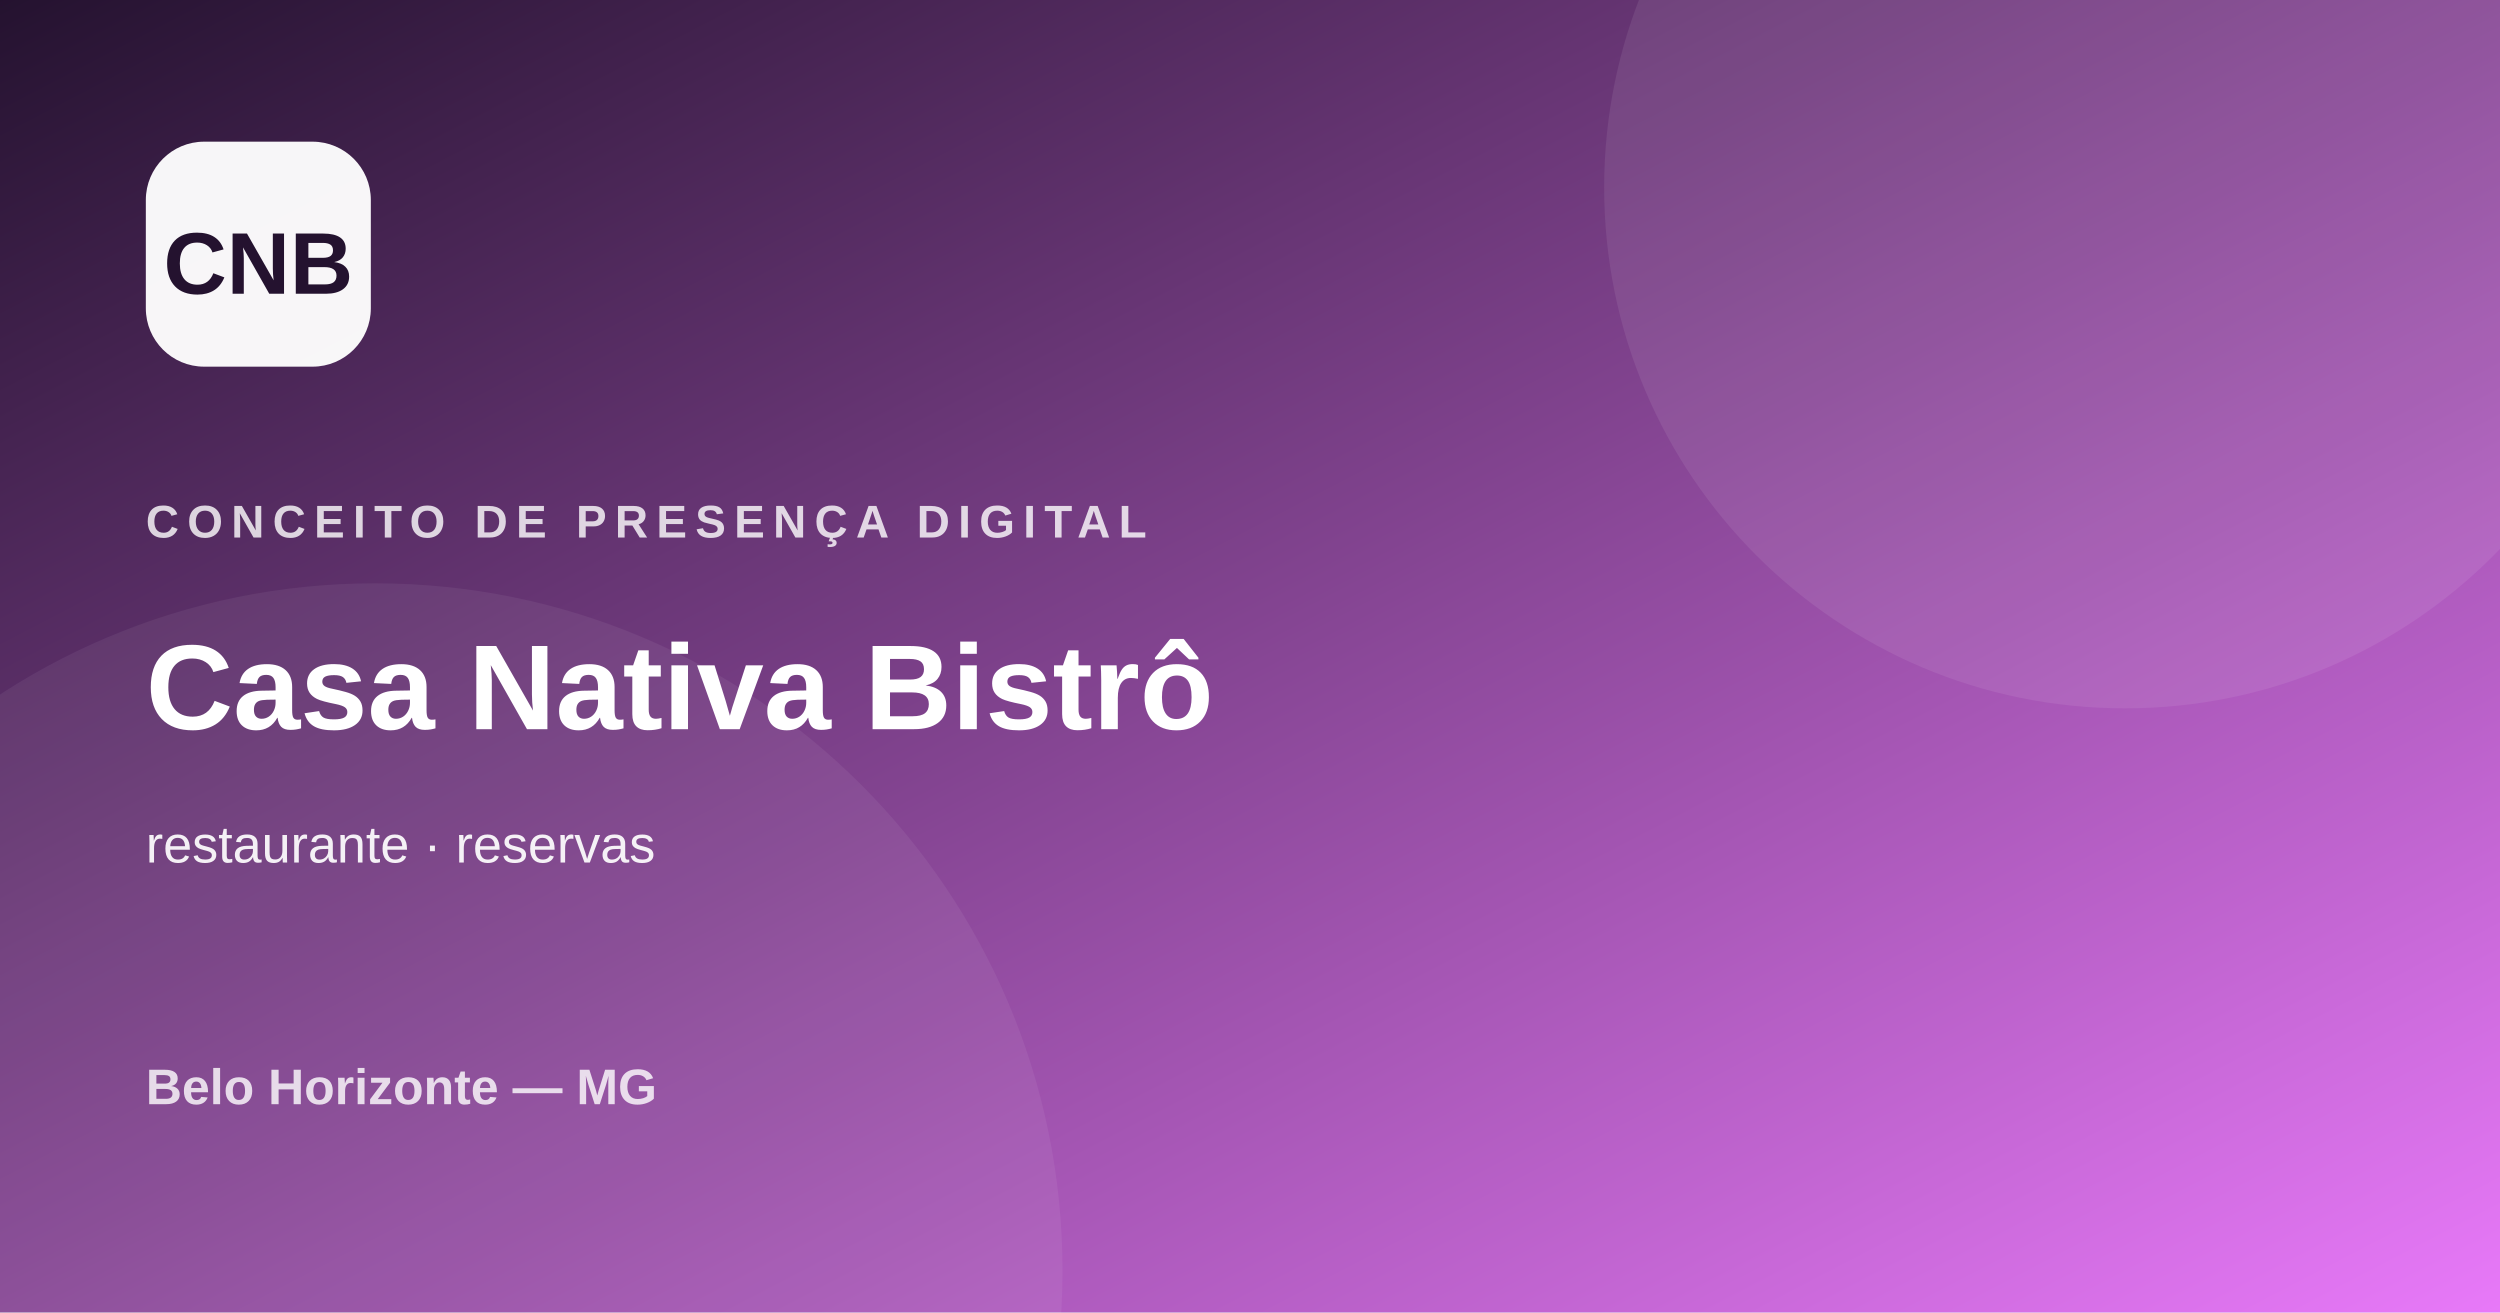
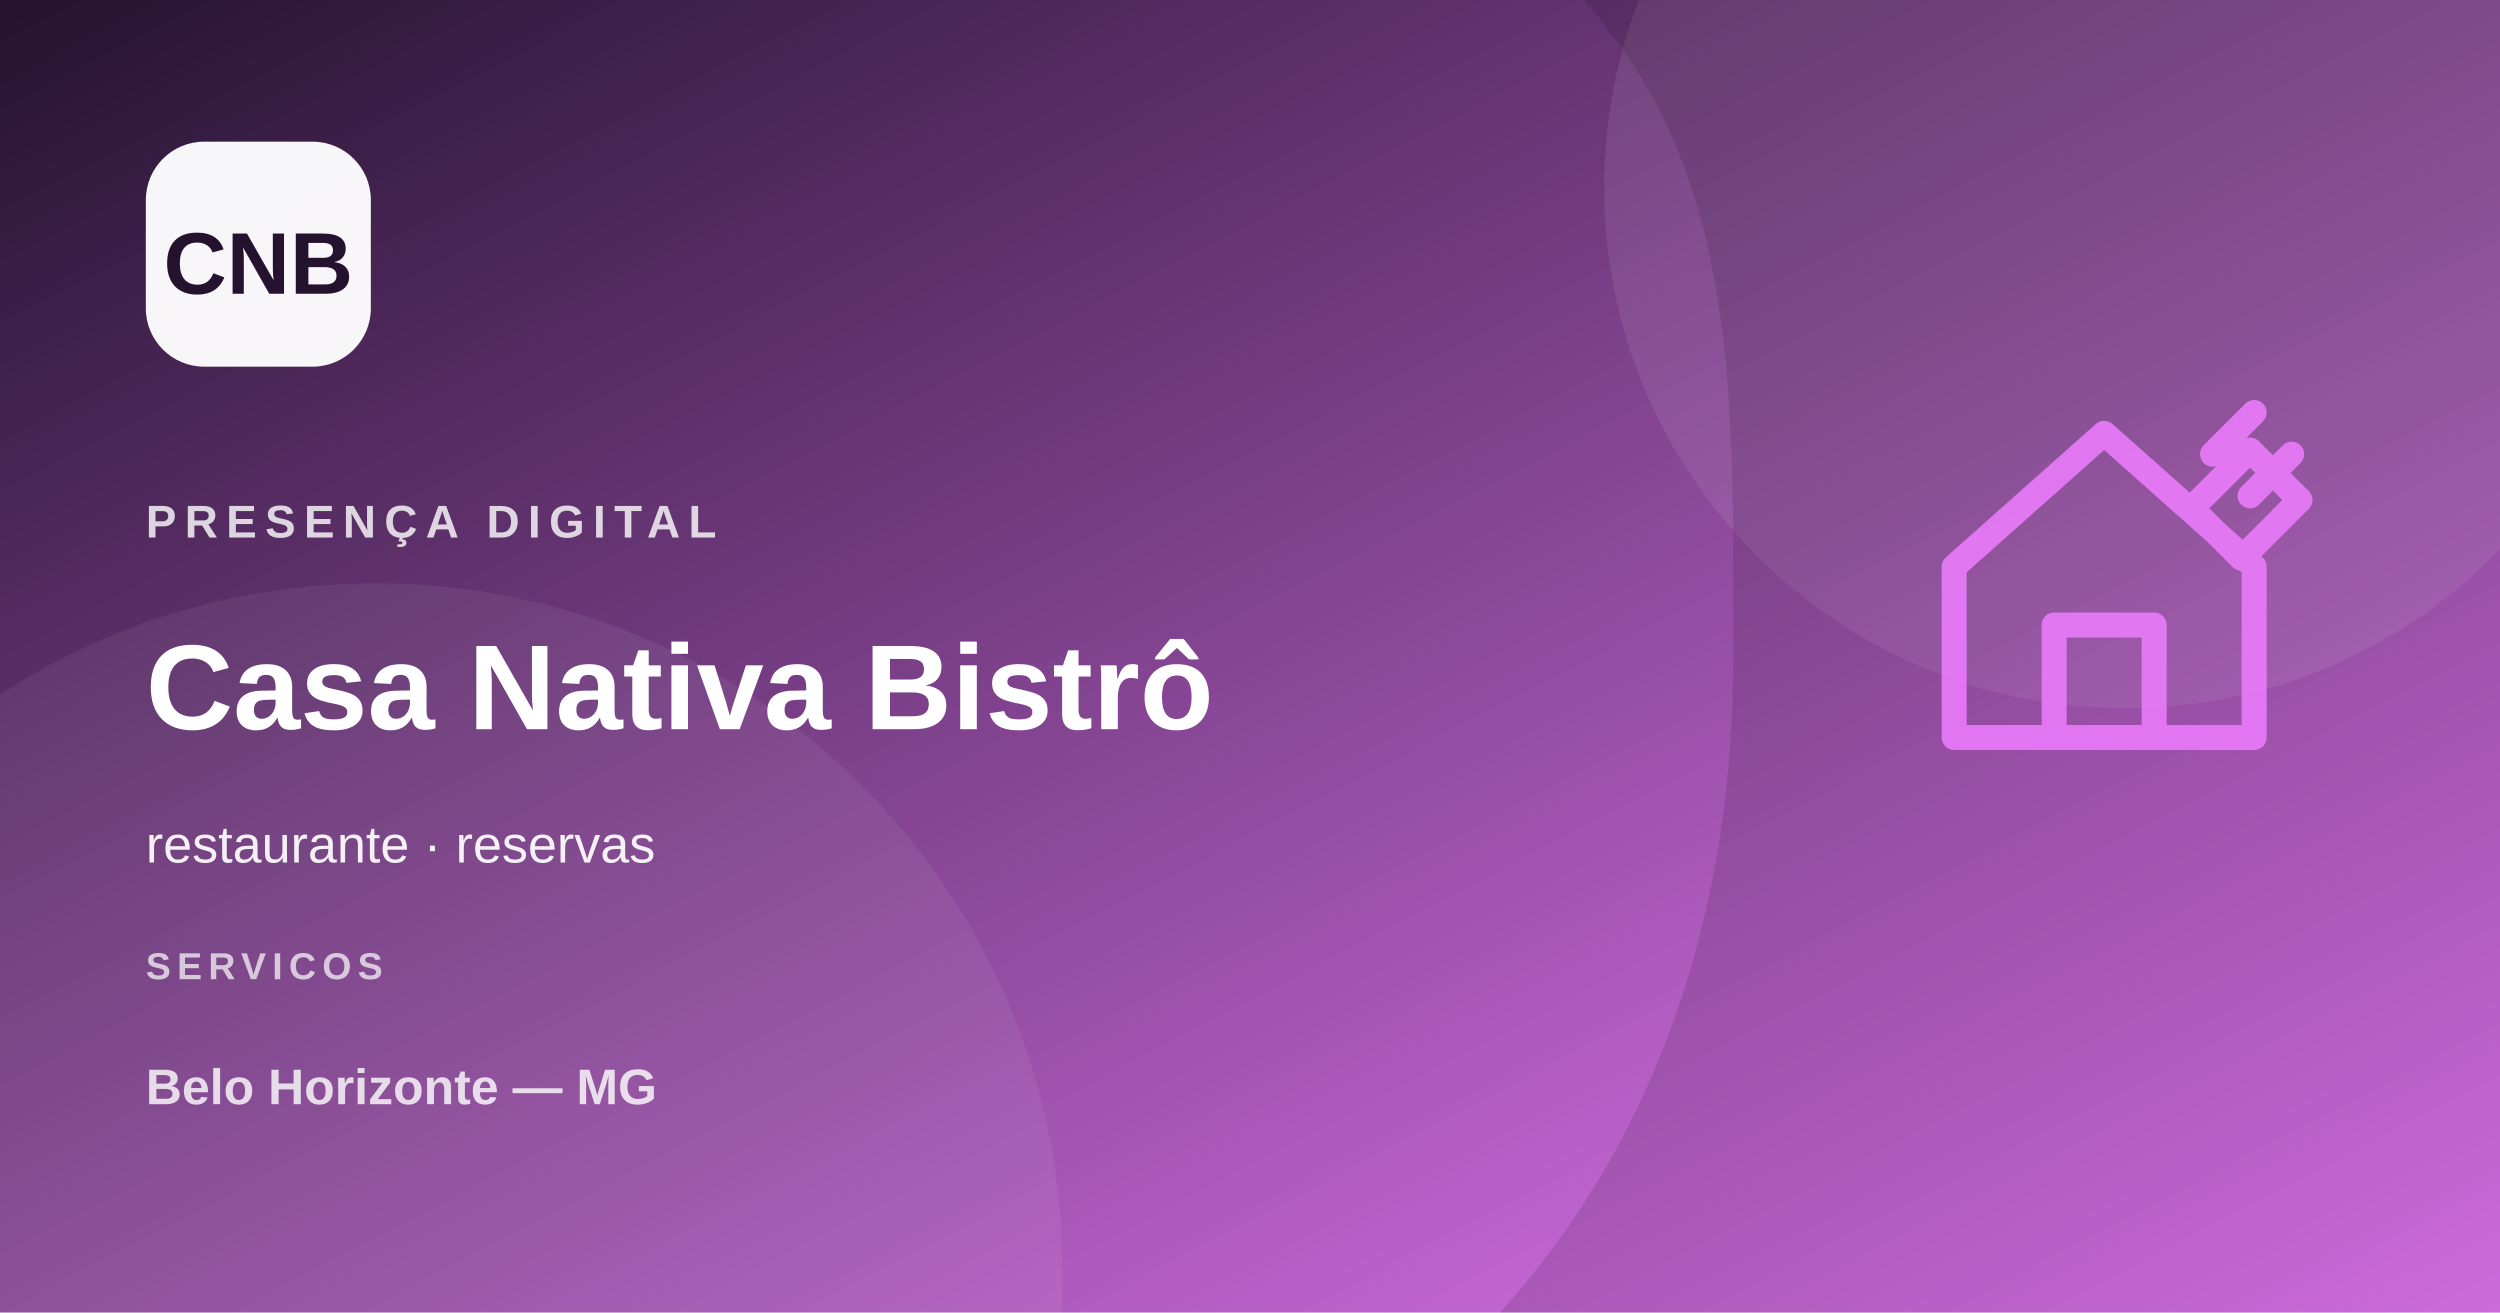
<svg xmlns="http://www.w3.org/2000/svg" width="1200" height="630" viewBox="0 0 1200 630">
  <defs>
    <linearGradient id="g" x1="0" y1="0" x2="1" y2="1">
      <stop stop-color="#24122f" />
      <stop offset="1" stop-color="#e879f9" />
    </linearGradient>
  </defs>
  <rect width="1200" height="630" fill="url(#g)" />
  <circle cx="1020" cy="90" r="250" fill="#fff" opacity=".08" />
  <circle cx="180" cy="610" r="330" fill="#fff" opacity=".06" />
+   <path d="M760 0h440v630H720c76-84 112-193 112-315S836 84 760 0Z" fill="#000" opacity=".12" />
+   <g transform="translate(910 170)" fill="none" stroke="#e879f9" stroke-width="12" stroke-linecap="round" stroke-linejoin="round" opacity=".92">
+     <path d="m28 102 72-64 72 64v82H28v-82Zm48 82v-54h48v54M142 74l28-28 24 24-28 28-24-24Z" />
+     <path d="m152 48 20-20m-2 40 20-20" />
+   </g>
  <rect x="70" y="68" width="108" height="108" rx="28" fill="#fff" opacity=".96" />
  <text x="124" y="141" text-anchor="middle" font-family="Arial,sans-serif" font-size="42" font-weight="800" fill="#24122f">CNB</text>
-   <text x="70" y="258" font-family="Arial,sans-serif" font-size="22" font-weight="700" letter-spacing="4" fill="#fff" opacity=".8">CONCEITO DE PRESENÇA DIGITAL</text>
+   <text x="70" y="258" font-family="Arial,sans-serif" font-size="22" font-weight="700" letter-spacing="4" fill="#fff" opacity=".8">PRESENÇA DIGITAL</text>
  <text x="70" y="350" font-family="Arial,sans-serif" font-size="58" font-weight="800" fill="#fff">Casa Nativa Bistrô</text>
  <text x="70" y="414" font-family="Arial,sans-serif" font-size="25" fill="#fff" opacity=".92">restaurante · reservas</text>
+   <text x="70" y="470" font-family="Arial,sans-serif" font-size="18" font-weight="700" letter-spacing="3" fill="#fff" opacity=".7">SERVICOS</text>
  <text x="70" y="530" font-family="Arial,sans-serif" font-size="24" font-weight="700" fill="#fff" opacity=".8">Belo Horizonte — MG</text>
</svg>
